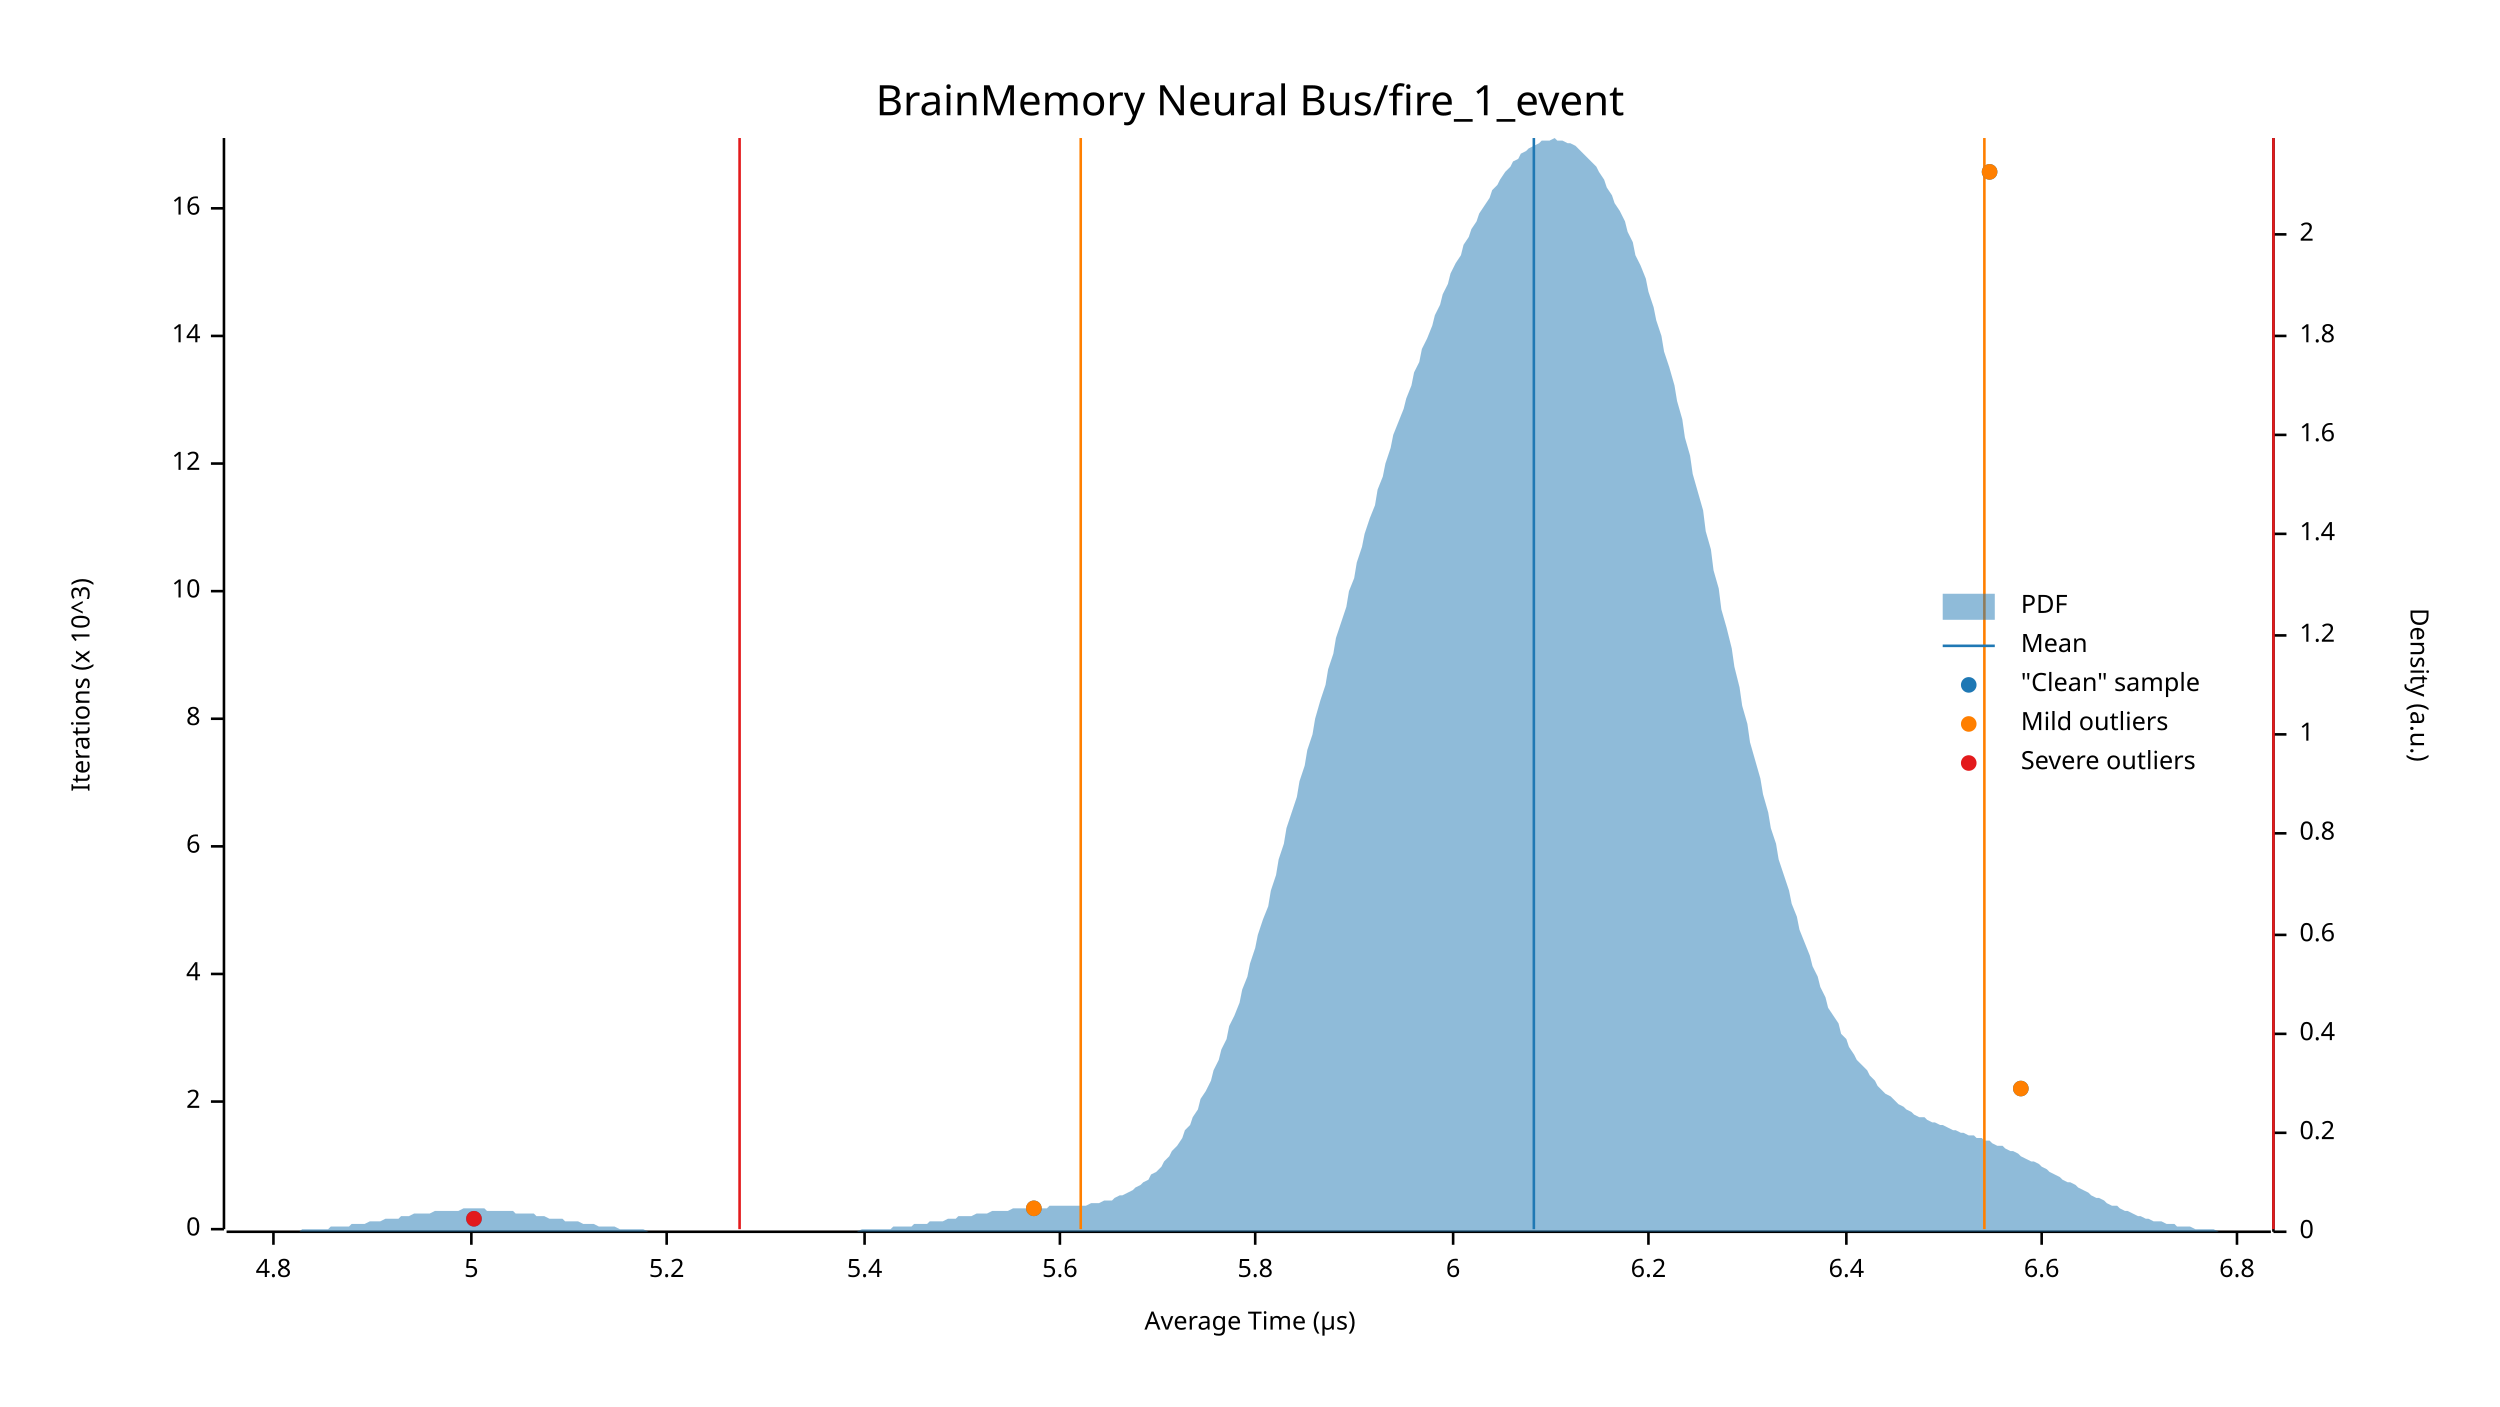
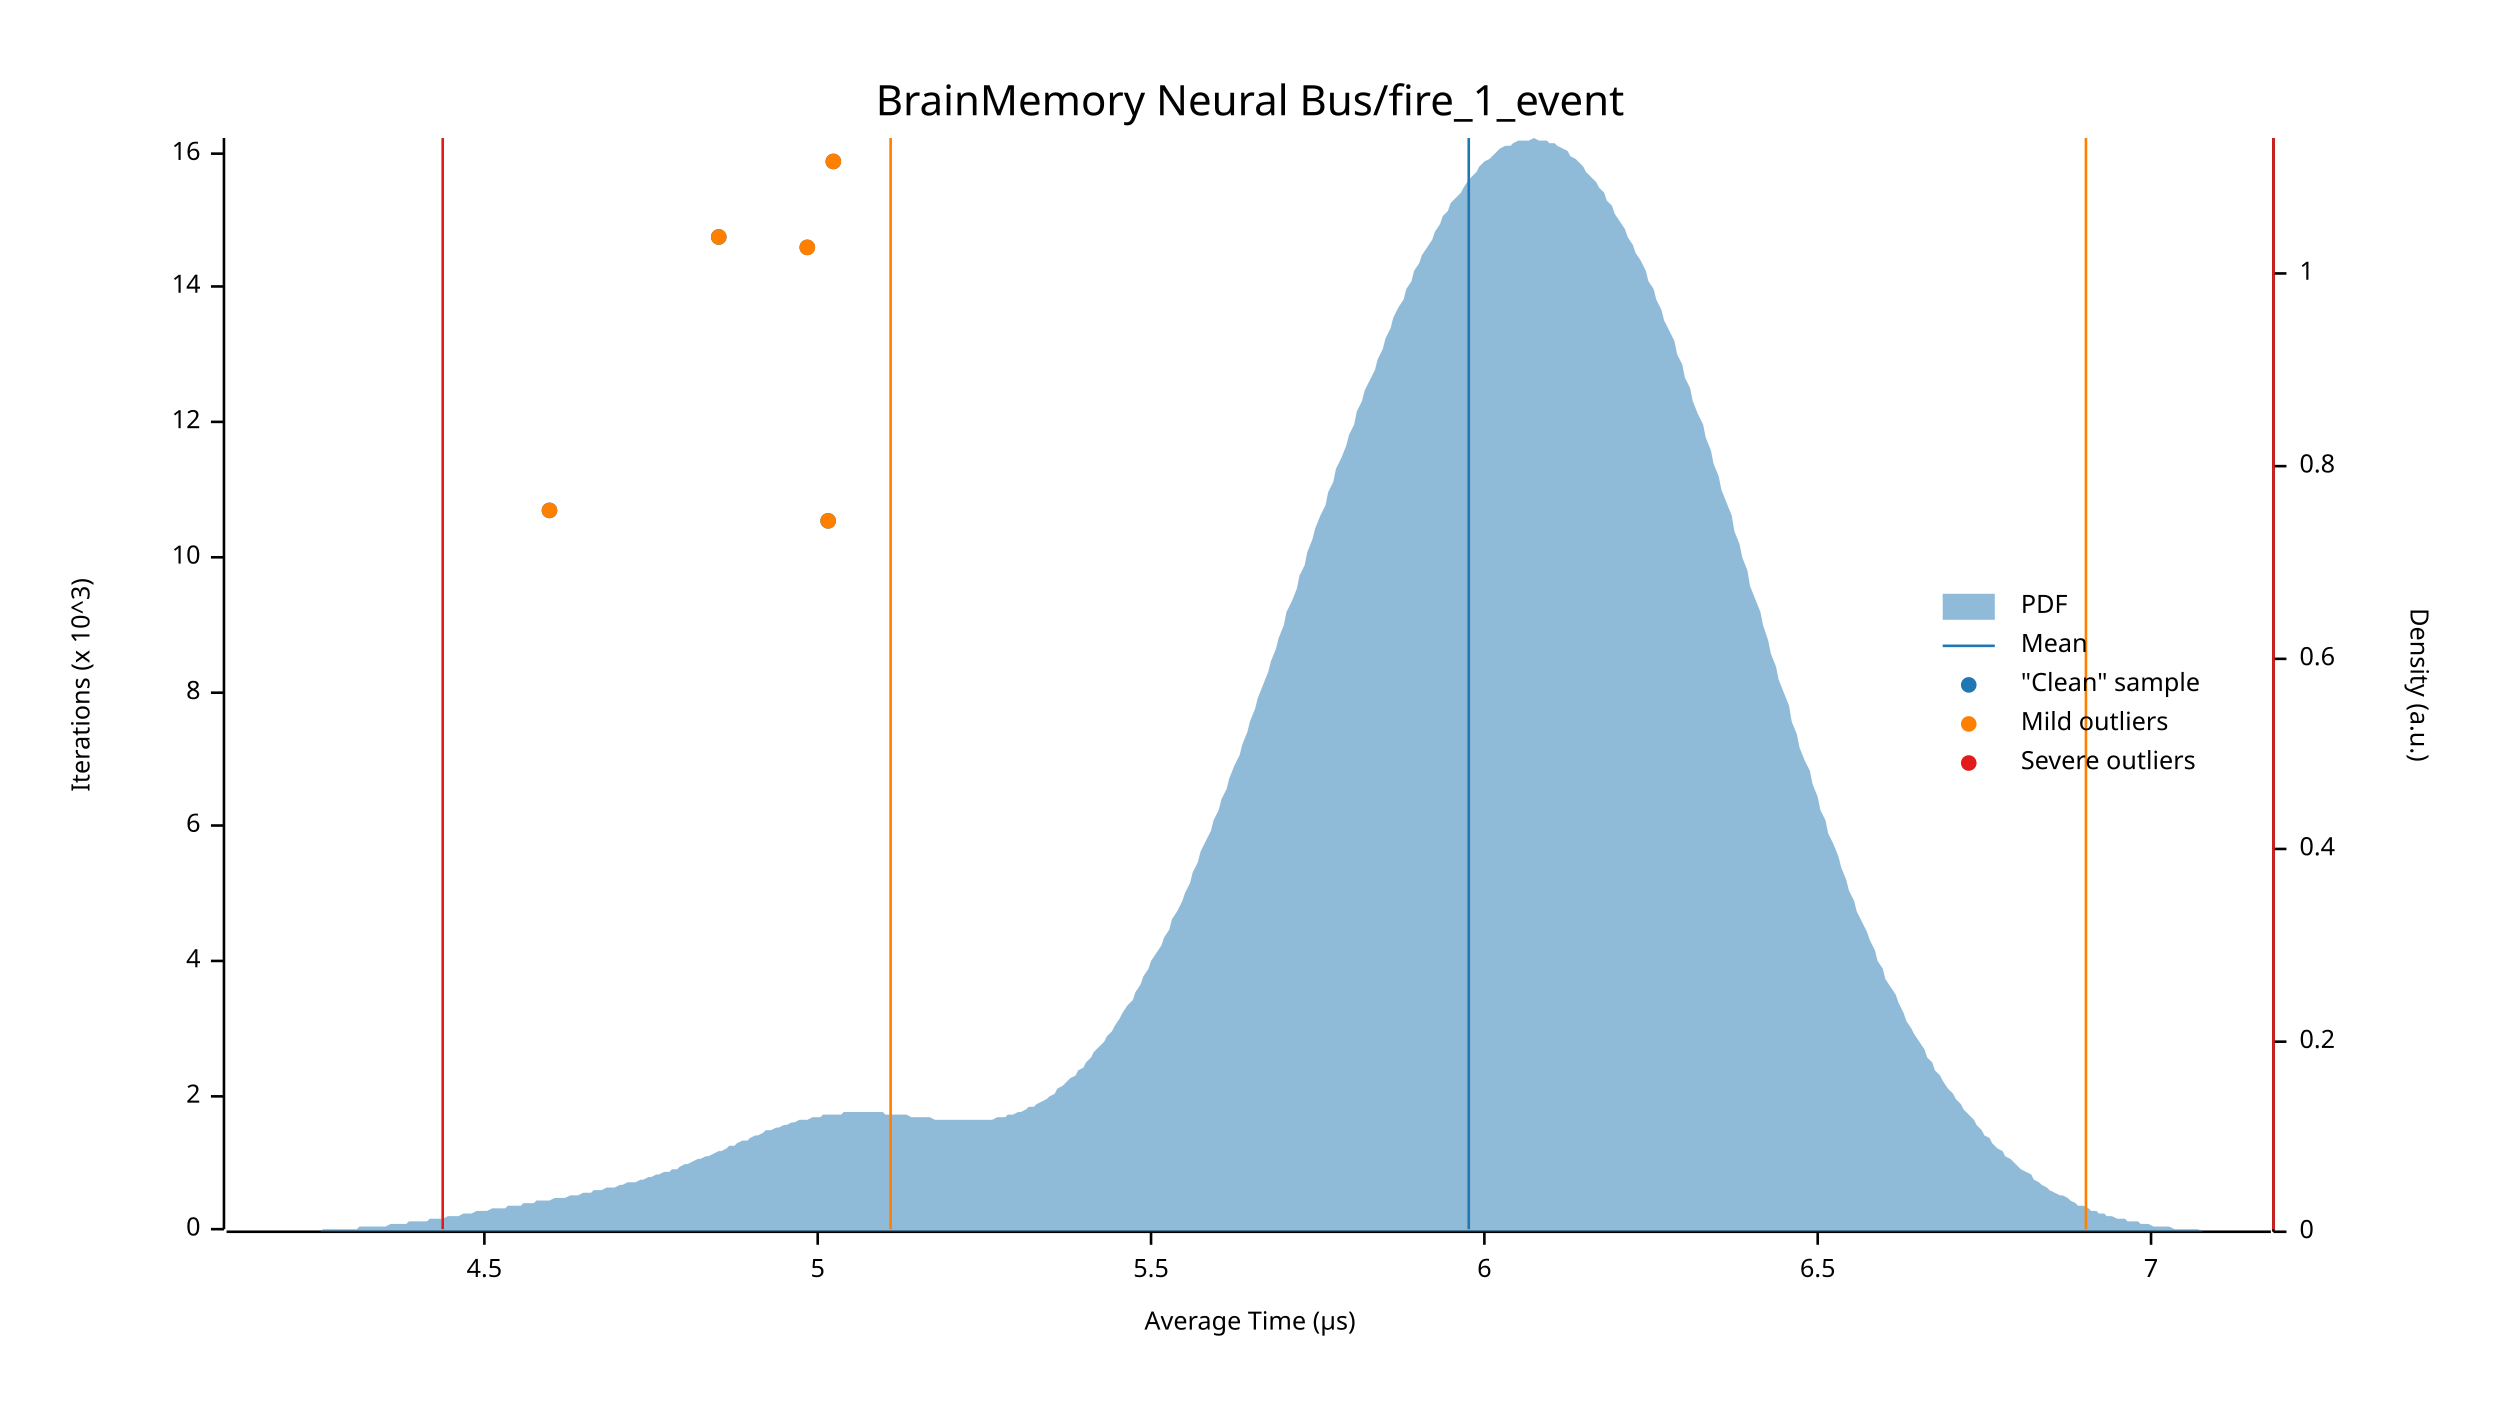
<svg xmlns="http://www.w3.org/2000/svg" width="960" height="540" viewBox="0 0 960 540">
  <text x="480" y="32" dy="0.76em" text-anchor="middle" font-family="sans-serif" font-size="16.129" opacity="1" fill="#000000">
BrainMemory Neural Bus/fire_1_event
</text>
  <text x="27" y="263" dy="0.76em" text-anchor="middle" font-family="sans-serif" font-size="9.677" opacity="1" fill="#000000" transform="rotate(270, 27, 263)">
Iterations (x 10^3)
</text>
  <text x="480" y="513" dy="-0.5ex" text-anchor="middle" font-family="sans-serif" font-size="9.677" opacity="1" fill="#000000">
Average Time (µs)
</text>
  <polyline fill="none" opacity="1" stroke="#000000" stroke-width="1" points="86,53 86,472 " />
  <text x="77" y="472" dy="0.5ex" text-anchor="end" font-family="sans-serif" font-size="9.677" opacity="1" fill="#000000">
0
</text>
  <polyline fill="none" opacity="1" stroke="#000000" stroke-width="1" points="81,472 86,472 " />
-   <text x="77" y="423" dy="0.5ex" text-anchor="end" font-family="sans-serif" font-size="9.677" opacity="1" fill="#000000">
+   <text x="77" y="421" dy="0.5ex" text-anchor="end" font-family="sans-serif" font-size="9.677" opacity="1" fill="#000000">
2
</text>
-   <polyline fill="none" opacity="1" stroke="#000000" stroke-width="1" points="81,423 86,423 " />
-   <text x="77" y="374" dy="0.5ex" text-anchor="end" font-family="sans-serif" font-size="9.677" opacity="1" fill="#000000">
+   <polyline fill="none" opacity="1" stroke="#000000" stroke-width="1" points="81,421 86,421 " />
+   <text x="77" y="369" dy="0.5ex" text-anchor="end" font-family="sans-serif" font-size="9.677" opacity="1" fill="#000000">
4
</text>
-   <polyline fill="none" opacity="1" stroke="#000000" stroke-width="1" points="81,374 86,374 " />
-   <text x="77" y="325" dy="0.5ex" text-anchor="end" font-family="sans-serif" font-size="9.677" opacity="1" fill="#000000">
+   <polyline fill="none" opacity="1" stroke="#000000" stroke-width="1" points="81,369 86,369 " />
+   <text x="77" y="317" dy="0.5ex" text-anchor="end" font-family="sans-serif" font-size="9.677" opacity="1" fill="#000000">
6
</text>
-   <polyline fill="none" opacity="1" stroke="#000000" stroke-width="1" points="81,325 86,325 " />
-   <text x="77" y="276" dy="0.5ex" text-anchor="end" font-family="sans-serif" font-size="9.677" opacity="1" fill="#000000">
+   <polyline fill="none" opacity="1" stroke="#000000" stroke-width="1" points="81,317 86,317 " />
+   <text x="77" y="266" dy="0.5ex" text-anchor="end" font-family="sans-serif" font-size="9.677" opacity="1" fill="#000000">
8
</text>
-   <polyline fill="none" opacity="1" stroke="#000000" stroke-width="1" points="81,276 86,276 " />
-   <text x="77" y="227" dy="0.5ex" text-anchor="end" font-family="sans-serif" font-size="9.677" opacity="1" fill="#000000">
+   <polyline fill="none" opacity="1" stroke="#000000" stroke-width="1" points="81,266 86,266 " />
+   <text x="77" y="214" dy="0.5ex" text-anchor="end" font-family="sans-serif" font-size="9.677" opacity="1" fill="#000000">
10
</text>
-   <polyline fill="none" opacity="1" stroke="#000000" stroke-width="1" points="81,227 86,227 " />
-   <text x="77" y="178" dy="0.5ex" text-anchor="end" font-family="sans-serif" font-size="9.677" opacity="1" fill="#000000">
+   <polyline fill="none" opacity="1" stroke="#000000" stroke-width="1" points="81,214 86,214 " />
+   <text x="77" y="162" dy="0.5ex" text-anchor="end" font-family="sans-serif" font-size="9.677" opacity="1" fill="#000000">
12
</text>
-   <polyline fill="none" opacity="1" stroke="#000000" stroke-width="1" points="81,178 86,178 " />
-   <text x="77" y="129" dy="0.5ex" text-anchor="end" font-family="sans-serif" font-size="9.677" opacity="1" fill="#000000">
+   <polyline fill="none" opacity="1" stroke="#000000" stroke-width="1" points="81,162 86,162 " />
+   <text x="77" y="110" dy="0.5ex" text-anchor="end" font-family="sans-serif" font-size="9.677" opacity="1" fill="#000000">
14
</text>
-   <polyline fill="none" opacity="1" stroke="#000000" stroke-width="1" points="81,129 86,129 " />
-   <text x="77" y="80" dy="0.5ex" text-anchor="end" font-family="sans-serif" font-size="9.677" opacity="1" fill="#000000">
+   <polyline fill="none" opacity="1" stroke="#000000" stroke-width="1" points="81,110 86,110 " />
+   <text x="77" y="59" dy="0.5ex" text-anchor="end" font-family="sans-serif" font-size="9.677" opacity="1" fill="#000000">
16
</text>
-   <polyline fill="none" opacity="1" stroke="#000000" stroke-width="1" points="81,80 86,80 " />
+   <polyline fill="none" opacity="1" stroke="#000000" stroke-width="1" points="81,59 86,59 " />
  <polyline fill="none" opacity="1" stroke="#000000" stroke-width="1" points="87,473 872,473 " />
-   <text x="105" y="483" dy="0.76em" text-anchor="middle" font-family="sans-serif" font-size="9.677" opacity="1" fill="#000000">
- 4.8
+   <text x="186" y="483" dy="0.76em" text-anchor="middle" font-family="sans-serif" font-size="9.677" opacity="1" fill="#000000">
+ 4.5
</text>
-   <polyline fill="none" opacity="1" stroke="#000000" stroke-width="1" points="105,473 105,478 " />
-   <text x="181" y="483" dy="0.76em" text-anchor="middle" font-family="sans-serif" font-size="9.677" opacity="1" fill="#000000">
+   <polyline fill="none" opacity="1" stroke="#000000" stroke-width="1" points="186,473 186,478 " />
+   <text x="314" y="483" dy="0.76em" text-anchor="middle" font-family="sans-serif" font-size="9.677" opacity="1" fill="#000000">
5
</text>
-   <polyline fill="none" opacity="1" stroke="#000000" stroke-width="1" points="181,473 181,478 " />
-   <text x="256" y="483" dy="0.76em" text-anchor="middle" font-family="sans-serif" font-size="9.677" opacity="1" fill="#000000">
- 5.2
+   <polyline fill="none" opacity="1" stroke="#000000" stroke-width="1" points="314,473 314,478 " />
+   <text x="442" y="483" dy="0.76em" text-anchor="middle" font-family="sans-serif" font-size="9.677" opacity="1" fill="#000000">
+ 5.5
</text>
-   <polyline fill="none" opacity="1" stroke="#000000" stroke-width="1" points="256,473 256,478 " />
-   <text x="332" y="483" dy="0.76em" text-anchor="middle" font-family="sans-serif" font-size="9.677" opacity="1" fill="#000000">
- 5.4
- </text>
-   <polyline fill="none" opacity="1" stroke="#000000" stroke-width="1" points="332,473 332,478 " />
-   <text x="407" y="483" dy="0.76em" text-anchor="middle" font-family="sans-serif" font-size="9.677" opacity="1" fill="#000000">
- 5.6
- </text>
-   <polyline fill="none" opacity="1" stroke="#000000" stroke-width="1" points="407,473 407,478 " />
-   <text x="482" y="483" dy="0.76em" text-anchor="middle" font-family="sans-serif" font-size="9.677" opacity="1" fill="#000000">
- 5.8
- </text>
-   <polyline fill="none" opacity="1" stroke="#000000" stroke-width="1" points="482,473 482,478 " />
-   <text x="558" y="483" dy="0.76em" text-anchor="middle" font-family="sans-serif" font-size="9.677" opacity="1" fill="#000000">
+   <polyline fill="none" opacity="1" stroke="#000000" stroke-width="1" points="442,473 442,478 " />
+   <text x="570" y="483" dy="0.76em" text-anchor="middle" font-family="sans-serif" font-size="9.677" opacity="1" fill="#000000">
6
</text>
-   <polyline fill="none" opacity="1" stroke="#000000" stroke-width="1" points="558,473 558,478 " />
-   <text x="633" y="483" dy="0.76em" text-anchor="middle" font-family="sans-serif" font-size="9.677" opacity="1" fill="#000000">
- 6.2
+   <polyline fill="none" opacity="1" stroke="#000000" stroke-width="1" points="570,473 570,478 " />
+   <text x="698" y="483" dy="0.76em" text-anchor="middle" font-family="sans-serif" font-size="9.677" opacity="1" fill="#000000">
+ 6.5
</text>
-   <polyline fill="none" opacity="1" stroke="#000000" stroke-width="1" points="633,473 633,478 " />
-   <text x="709" y="483" dy="0.76em" text-anchor="middle" font-family="sans-serif" font-size="9.677" opacity="1" fill="#000000">
- 6.4
+   <polyline fill="none" opacity="1" stroke="#000000" stroke-width="1" points="698,473 698,478 " />
+   <text x="826" y="483" dy="0.76em" text-anchor="middle" font-family="sans-serif" font-size="9.677" opacity="1" fill="#000000">
+ 7
</text>
-   <polyline fill="none" opacity="1" stroke="#000000" stroke-width="1" points="709,473 709,478 " />
-   <text x="784" y="483" dy="0.76em" text-anchor="middle" font-family="sans-serif" font-size="9.677" opacity="1" fill="#000000">
- 6.6
- </text>
-   <polyline fill="none" opacity="1" stroke="#000000" stroke-width="1" points="784,473 784,478 " />
-   <text x="859" y="483" dy="0.76em" text-anchor="middle" font-family="sans-serif" font-size="9.677" opacity="1" fill="#000000">
- 6.8
- </text>
-   <polyline fill="none" opacity="1" stroke="#000000" stroke-width="1" points="859,473 859,478 " />
+   <polyline fill="none" opacity="1" stroke="#000000" stroke-width="1" points="826,473 826,478 " />
  <text x="933" y="263" dy="0.76em" text-anchor="middle" font-family="sans-serif" font-size="9.677" opacity="1" fill="#000000" transform="rotate(90, 933, 263)">
Density (a.u.)
</text>
  <polyline fill="none" opacity="1" stroke="#000000" stroke-width="1" points="873,53 873,473 " />
  <text x="883" y="473" dy="0.5ex" text-anchor="start" font-family="sans-serif" font-size="9.677" opacity="1" fill="#000000">
0
</text>
  <polyline fill="none" opacity="1" stroke="#000000" stroke-width="1" points="873,473 878,473 " />
-   <text x="883" y="435" dy="0.5ex" text-anchor="start" font-family="sans-serif" font-size="9.677" opacity="1" fill="#000000">
+   <text x="883" y="400" dy="0.5ex" text-anchor="start" font-family="sans-serif" font-size="9.677" opacity="1" fill="#000000">
0.2
</text>
-   <polyline fill="none" opacity="1" stroke="#000000" stroke-width="1" points="873,435 878,435 " />
-   <text x="883" y="397" dy="0.5ex" text-anchor="start" font-family="sans-serif" font-size="9.677" opacity="1" fill="#000000">
+   <polyline fill="none" opacity="1" stroke="#000000" stroke-width="1" points="873,400 878,400 " />
+   <text x="883" y="326" dy="0.5ex" text-anchor="start" font-family="sans-serif" font-size="9.677" opacity="1" fill="#000000">
0.4
</text>
-   <polyline fill="none" opacity="1" stroke="#000000" stroke-width="1" points="873,397 878,397 " />
-   <text x="883" y="359" dy="0.5ex" text-anchor="start" font-family="sans-serif" font-size="9.677" opacity="1" fill="#000000">
+   <polyline fill="none" opacity="1" stroke="#000000" stroke-width="1" points="873,326 878,326 " />
+   <text x="883" y="253" dy="0.5ex" text-anchor="start" font-family="sans-serif" font-size="9.677" opacity="1" fill="#000000">
0.6
</text>
-   <polyline fill="none" opacity="1" stroke="#000000" stroke-width="1" points="873,359 878,359 " />
-   <text x="883" y="320" dy="0.5ex" text-anchor="start" font-family="sans-serif" font-size="9.677" opacity="1" fill="#000000">
+   <polyline fill="none" opacity="1" stroke="#000000" stroke-width="1" points="873,253 878,253 " />
+   <text x="883" y="179" dy="0.5ex" text-anchor="start" font-family="sans-serif" font-size="9.677" opacity="1" fill="#000000">
0.8
</text>
-   <polyline fill="none" opacity="1" stroke="#000000" stroke-width="1" points="873,320 878,320 " />
-   <text x="883" y="282" dy="0.5ex" text-anchor="start" font-family="sans-serif" font-size="9.677" opacity="1" fill="#000000">
+   <polyline fill="none" opacity="1" stroke="#000000" stroke-width="1" points="873,179 878,179 " />
+   <text x="883" y="105" dy="0.5ex" text-anchor="start" font-family="sans-serif" font-size="9.677" opacity="1" fill="#000000">
1
</text>
-   <polyline fill="none" opacity="1" stroke="#000000" stroke-width="1" points="873,282 878,282 " />
-   <text x="883" y="244" dy="0.5ex" text-anchor="start" font-family="sans-serif" font-size="9.677" opacity="1" fill="#000000">
- 1.2
- </text>
-   <polyline fill="none" opacity="1" stroke="#000000" stroke-width="1" points="873,244 878,244 " />
-   <text x="883" y="205" dy="0.5ex" text-anchor="start" font-family="sans-serif" font-size="9.677" opacity="1" fill="#000000">
- 1.4
- </text>
-   <polyline fill="none" opacity="1" stroke="#000000" stroke-width="1" points="873,205 878,205 " />
-   <text x="883" y="167" dy="0.5ex" text-anchor="start" font-family="sans-serif" font-size="9.677" opacity="1" fill="#000000">
- 1.6
- </text>
-   <polyline fill="none" opacity="1" stroke="#000000" stroke-width="1" points="873,167 878,167 " />
-   <text x="883" y="129" dy="0.5ex" text-anchor="start" font-family="sans-serif" font-size="9.677" opacity="1" fill="#000000">
- 1.8
- </text>
-   <polyline fill="none" opacity="1" stroke="#000000" stroke-width="1" points="873,129 878,129 " />
-   <text x="883" y="90" dy="0.5ex" text-anchor="start" font-family="sans-serif" font-size="9.677" opacity="1" fill="#000000">
- 2
- </text>
-   <polyline fill="none" opacity="1" stroke="#000000" stroke-width="1" points="873,90 878,90 " />
-   <polygon opacity="0.5" fill="#1F78B4" points="87,473 88,473 90,473 91,473 93,473 94,473 96,473 98,473 99,473 101,473 102,473 104,473 105,473 107,473 109,473 110,473 112,473 113,473 115,473 116,472 118,472 120,472 121,472 123,472 124,472 126,472 127,471 129,471 131,471 132,471 134,471 135,470 137,470 138,470 140,470 142,469 143,469 145,469 146,469 148,468 150,468 151,468 153,468 154,467 156,467 157,467 159,466 161,466 162,466 164,466 165,466 167,465 168,465 170,465 172,465 173,465 175,465 176,465 178,464 179,464 181,464 183,464 184,464 186,464 187,465 189,465 190,465 192,465 194,465 195,465 197,465 198,466 200,466 201,466 203,466 205,466 206,467 208,467 209,467 211,468 213,468 214,468 216,468 217,469 219,469 220,469 222,469 224,470 225,470 227,470 228,470 230,471 231,471 233,471 235,471 236,471 238,472 239,472 241,472 242,472 244,472 246,472 247,472 249,473 250,473 252,473 253,473 255,473 257,473 258,473 260,473 261,473 263,473 264,473 266,473 268,473 269,473 271,473 272,473 274,473 276,473 277,473 279,473 280,473 282,473 283,473 285,473 287,473 288,473 290,473 291,473 293,473 294,473 296,473 298,473 299,473 301,473 302,473 304,473 305,473 307,473 309,473 310,473 312,473 313,473 315,473 316,473 318,473 320,473 321,473 323,473 324,473 326,473 327,473 329,473 331,472 332,472 334,472 335,472 337,472 339,472 340,472 342,472 343,471 345,471 346,471 348,471 350,471 351,470 353,470 354,470 356,470 357,469 359,469 361,469 362,469 364,468 365,468 367,468 368,467 370,467 372,467 373,467 375,466 376,466 378,466 379,466 381,465 383,465 384,465 386,465 387,465 389,464 391,464 392,464 394,464 395,464 397,464 398,464 400,464 402,464 403,463 405,463 406,463 408,463 409,463 411,463 413,463 414,463 416,463 417,463 419,462 420,462 422,462 424,461 425,461 427,461 428,460 430,459 431,459 433,458 435,457 436,456 438,455 439,454 441,453 442,451 444,450 446,448 447,446 449,444 450,442 452,440 454,437 455,434 457,432 458,429 460,426 461,422 463,419 465,415 466,411 468,407 469,403 471,399 472,394 474,390 476,385 477,380 479,375 480,370 482,364 483,359 485,353 487,348 488,342 490,336 491,330 493,324 494,318 496,312 498,306 499,300 501,294 502,288 504,282 505,276 507,269 509,263 510,257 512,251 513,245 515,239 517,233 518,227 520,222 521,216 523,210 524,205 526,199 528,194 529,188 531,183 532,178 534,172 535,167 537,162 539,157 540,153 542,148 543,143 545,139 546,134 548,130 550,125 551,121 553,117 554,113 556,109 557,105 559,101 561,98 562,94 564,91 565,88 567,85 568,82 570,79 572,76 573,73 575,71 576,69 578,66 580,64 581,62 583,61 584,59 586,58 587,57 589,56 591,55 592,54 594,54 595,54 597,53 598,54 600,54 602,55 603,55 605,56 606,57 608,59 609,60 611,62 613,64 614,66 616,69 617,72 619,75 620,78 622,81 624,85 625,89 627,93 628,98 630,102 632,107 633,112 635,118 636,123 638,129 639,135 641,141 643,148 644,154 646,161 647,168 649,175 650,182 652,189 654,196 655,204 657,211 658,219 660,226 661,234 663,241 665,249 666,256 668,264 669,271 671,278 672,285 674,292 676,299 677,305 679,312 680,318 682,324 683,330 685,336 687,342 688,347 690,352 691,357 693,362 695,367 696,371 698,375 699,379 701,383 702,387 704,390 706,393 707,397 709,399 710,402 712,405 713,407 715,409 717,411 718,413 720,415 721,417 723,419 724,420 726,421 728,423 729,424 731,425 732,426 734,427 735,428 737,429 739,429 740,430 742,431 743,431 745,432 746,432 748,433 750,434 751,434 753,435 754,435 756,436 758,436 759,437 761,437 762,438 764,438 765,439 767,440 769,440 770,441 772,442 773,442 775,443 776,444 778,445 780,446 781,446 783,447 784,448 786,449 787,450 789,451 791,452 792,453 794,454 795,454 797,455 798,456 800,457 802,458 803,459 805,460 806,460 808,461 809,462 811,463 813,463 814,464 816,465 817,465 819,466 821,467 822,467 824,468 825,468 827,469 828,469 830,469 832,470 833,470 835,470 836,471 838,471 839,471 841,471 843,472 844,472 846,472 847,472 849,472 850,472 852,473 854,473 855,473 857,473 858,473 860,473 861,473 863,473 865,473 866,473 868,473 869,473 871,473 873,473 873,473 87,473 " />
-   <polyline fill="none" opacity="1" stroke="#1F78B4" stroke-width="1" points="589,472 589,53 " />
-   <polyline fill="none" opacity="1" stroke="#FF7F00" stroke-width="1" points="415,472 415,53 " />
-   <polyline fill="none" opacity="1" stroke="#FF7F00" stroke-width="1" points="762,472 762,53 " />
-   <polyline fill="none" opacity="1" stroke="#E31A1C" stroke-width="1" points="284,472 284,53 " />
+   <polyline fill="none" opacity="1" stroke="#000000" stroke-width="1" points="873,105 878,105 " />
+   <polygon opacity="0.5" fill="#1F78B4" points="87,473 88,473 90,473 91,473 93,473 94,473 96,473 98,473 99,473 101,473 102,473 104,473 105,473 107,473 109,473 110,473 112,473 113,473 115,473 116,473 118,473 120,473 121,473 123,473 124,472 126,472 127,472 129,472 131,472 132,472 134,472 135,472 137,472 138,471 140,471 142,471 143,471 145,471 146,471 148,471 150,470 151,470 153,470 154,470 156,470 157,469 159,469 161,469 162,469 164,469 165,468 167,468 168,468 170,468 172,467 173,467 175,467 176,467 178,466 179,466 181,466 183,465 184,465 186,465 187,465 189,464 190,464 192,464 194,464 195,463 197,463 198,463 200,463 201,462 203,462 205,462 206,461 208,461 209,461 211,461 213,460 214,460 216,460 217,460 219,459 220,459 222,459 224,458 225,458 227,458 228,457 230,457 231,457 233,456 235,456 236,456 238,455 239,455 241,454 242,454 244,454 246,453 247,453 249,452 250,452 252,451 253,451 255,450 257,450 258,449 260,449 261,448 263,447 264,447 266,446 268,445 269,445 271,444 272,444 274,443 276,442 277,442 279,441 280,440 282,440 283,439 285,438 287,438 288,437 290,436 291,436 293,435 294,434 296,434 298,433 299,433 301,432 302,432 304,431 305,431 307,430 309,430 310,430 312,429 313,429 315,429 316,428 318,428 320,428 321,428 323,428 324,427 326,427 327,427 329,427 331,427 332,427 334,427 335,427 337,427 339,427 340,428 342,428 343,428 345,428 346,428 348,428 350,429 351,429 353,429 354,429 356,429 357,429 359,430 361,430 362,430 364,430 365,430 367,430 368,430 370,430 372,430 373,430 375,430 376,430 378,430 379,430 381,430 383,429 384,429 386,429 387,428 389,428 391,427 392,427 394,426 395,425 397,425 398,424 400,423 402,422 403,421 405,420 406,418 408,417 409,416 411,414 413,413 414,411 416,410 417,408 419,406 420,404 422,402 424,400 425,398 427,396 428,394 430,391 431,389 433,386 435,384 436,381 438,378 439,375 441,372 442,369 444,366 446,363 447,360 449,357 450,353 452,350 454,346 455,343 457,339 458,335 460,331 461,327 463,323 465,319 466,315 468,311 469,307 471,303 472,299 474,294 476,290 477,286 479,281 480,277 482,272 483,268 485,263 487,258 488,254 490,249 491,245 493,240 494,235 496,231 498,226 499,221 501,217 502,212 504,207 505,203 507,198 509,194 510,189 512,185 513,180 515,176 517,171 518,167 520,163 521,158 523,154 524,150 526,146 528,142 529,138 531,134 532,130 534,126 535,122 537,118 539,115 540,111 542,108 543,104 545,101 546,98 548,95 550,92 551,89 553,86 554,83 556,81 557,78 559,76 561,74 562,72 564,69 565,68 567,66 568,64 570,62 572,61 573,60 575,58 576,57 578,56 580,56 581,55 583,54 584,54 586,54 587,54 589,53 591,54 592,54 594,54 595,55 597,55 598,56 600,57 602,58 603,60 605,61 606,62 608,64 609,66 611,68 613,70 614,72 616,74 617,77 619,79 620,82 622,85 624,88 625,91 627,94 628,97 630,100 632,104 633,108 635,111 636,115 638,119 639,123 641,127 643,131 644,136 646,140 647,145 649,149 650,154 652,159 654,163 655,168 657,173 658,178 660,183 661,188 663,193 665,198 666,204 668,209 669,214 671,219 672,225 674,230 676,235 677,240 679,246 680,251 682,256 683,261 685,266 687,271 688,277 690,282 691,287 693,292 695,296 696,301 698,306 699,311 701,315 702,320 704,324 706,329 707,333 709,338 710,342 712,346 713,350 715,354 717,358 718,361 720,365 721,369 723,372 724,376 726,379 728,382 729,385 731,389 732,392 734,395 735,397 737,400 739,403 740,406 742,408 743,411 745,413 746,415 748,418 750,420 751,422 753,424 754,426 756,428 758,430 759,432 761,434 762,436 764,437 765,439 767,441 769,442 770,444 772,445 773,446 775,448 776,449 778,450 780,451 781,453 783,454 784,455 786,456 787,457 789,458 791,459 792,459 794,460 795,461 797,462 798,463 800,463 802,464 803,465 805,465 806,466 808,466 809,467 811,467 813,468 814,468 816,468 817,469 819,469 821,469 822,470 824,470 825,470 827,471 828,471 830,471 832,471 833,471 835,472 836,472 838,472 839,472 841,472 843,472 844,472 846,473 847,473 849,473 850,473 852,473 854,473 855,473 857,473 858,473 860,473 861,473 863,473 865,473 866,473 868,473 869,473 871,473 873,473 873,473 87,473 " />
+   <polyline fill="none" opacity="1" stroke="#1F78B4" stroke-width="1" points="564,472 564,53 " />
+   <polyline fill="none" opacity="1" stroke="#FF7F00" stroke-width="1" points="342,472 342,53 " />
+   <polyline fill="none" opacity="1" stroke="#FF7F00" stroke-width="1" points="801,472 801,53 " />
+   <polyline fill="none" opacity="1" stroke="#E31A1C" stroke-width="1" points="170,472 170,53 " />
  <polyline fill="none" opacity="1" stroke="#E31A1C" stroke-width="1" points="873,472 873,53 " />
-   <circle cx="182" cy="468" r="3" opacity="1" fill="#1F78B4" stroke="none" stroke-width="1" />
-   <circle cx="397" cy="464" r="3" opacity="1" fill="#1F78B4" stroke="none" stroke-width="1" />
-   <circle cx="776" cy="418" r="3" opacity="1" fill="#1F78B4" stroke="none" stroke-width="1" />
-   <circle cx="764" cy="66" r="3" opacity="1" fill="#1F78B4" stroke="none" stroke-width="1" />
-   <circle cx="397" cy="464" r="3" opacity="1" fill="#FF7F00" stroke="none" stroke-width="1" />
-   <circle cx="776" cy="418" r="3" opacity="1" fill="#FF7F00" stroke="none" stroke-width="1" />
-   <circle cx="764" cy="66" r="3" opacity="1" fill="#FF7F00" stroke="none" stroke-width="1" />
-   <circle cx="182" cy="468" r="3" opacity="1" fill="#E31A1C" stroke="none" stroke-width="1" />
+   <circle cx="318" cy="200" r="3" opacity="1" fill="#1F78B4" stroke="none" stroke-width="1" />
+   <circle cx="211" cy="196" r="3" opacity="1" fill="#1F78B4" stroke="none" stroke-width="1" />
+   <circle cx="310" cy="95" r="3" opacity="1" fill="#1F78B4" stroke="none" stroke-width="1" />
+   <circle cx="276" cy="91" r="3" opacity="1" fill="#1F78B4" stroke="none" stroke-width="1" />
+   <circle cx="320" cy="62" r="3" opacity="1" fill="#1F78B4" stroke="none" stroke-width="1" />
+   <circle cx="318" cy="200" r="3" opacity="1" fill="#FF7F00" stroke="none" stroke-width="1" />
+   <circle cx="211" cy="196" r="3" opacity="1" fill="#FF7F00" stroke="none" stroke-width="1" />
+   <circle cx="310" cy="95" r="3" opacity="1" fill="#FF7F00" stroke="none" stroke-width="1" />
+   <circle cx="276" cy="91" r="3" opacity="1" fill="#FF7F00" stroke="none" stroke-width="1" />
+   <circle cx="320" cy="62" r="3" opacity="1" fill="#FF7F00" stroke="none" stroke-width="1" />
  <text x="776" y="228" dy="0.76em" text-anchor="start" font-family="sans-serif" font-size="9.677" opacity="1" fill="#000000">
PDF
</text>
  <text x="776" y="243" dy="0.76em" text-anchor="start" font-family="sans-serif" font-size="9.677" opacity="1" fill="#000000">
Mean
</text>
  <text x="776" y="258" dy="0.76em" text-anchor="start" font-family="sans-serif" font-size="9.677" opacity="1" fill="#000000">
"Clean" sample
</text>
  <text x="776" y="273" dy="0.76em" text-anchor="start" font-family="sans-serif" font-size="9.677" opacity="1" fill="#000000">
Mild outliers
</text>
  <text x="776" y="288" dy="0.76em" text-anchor="start" font-family="sans-serif" font-size="9.677" opacity="1" fill="#000000">
Severe outliers
</text>
  <rect x="746" y="228" width="20" height="10" opacity="0.5" fill="#1F78B4" stroke="none" />
  <polyline fill="none" opacity="1" stroke="#1F78B4" stroke-width="1" points="746,248 766,248 " />
  <circle cx="756" cy="263" r="3" opacity="1" fill="#1F78B4" stroke="none" stroke-width="1" />
  <circle cx="756" cy="278" r="3" opacity="1" fill="#FF7F00" stroke="none" stroke-width="1" />
  <circle cx="756" cy="293" r="3" opacity="1" fill="#E31A1C" stroke="none" stroke-width="1" />
</svg>
